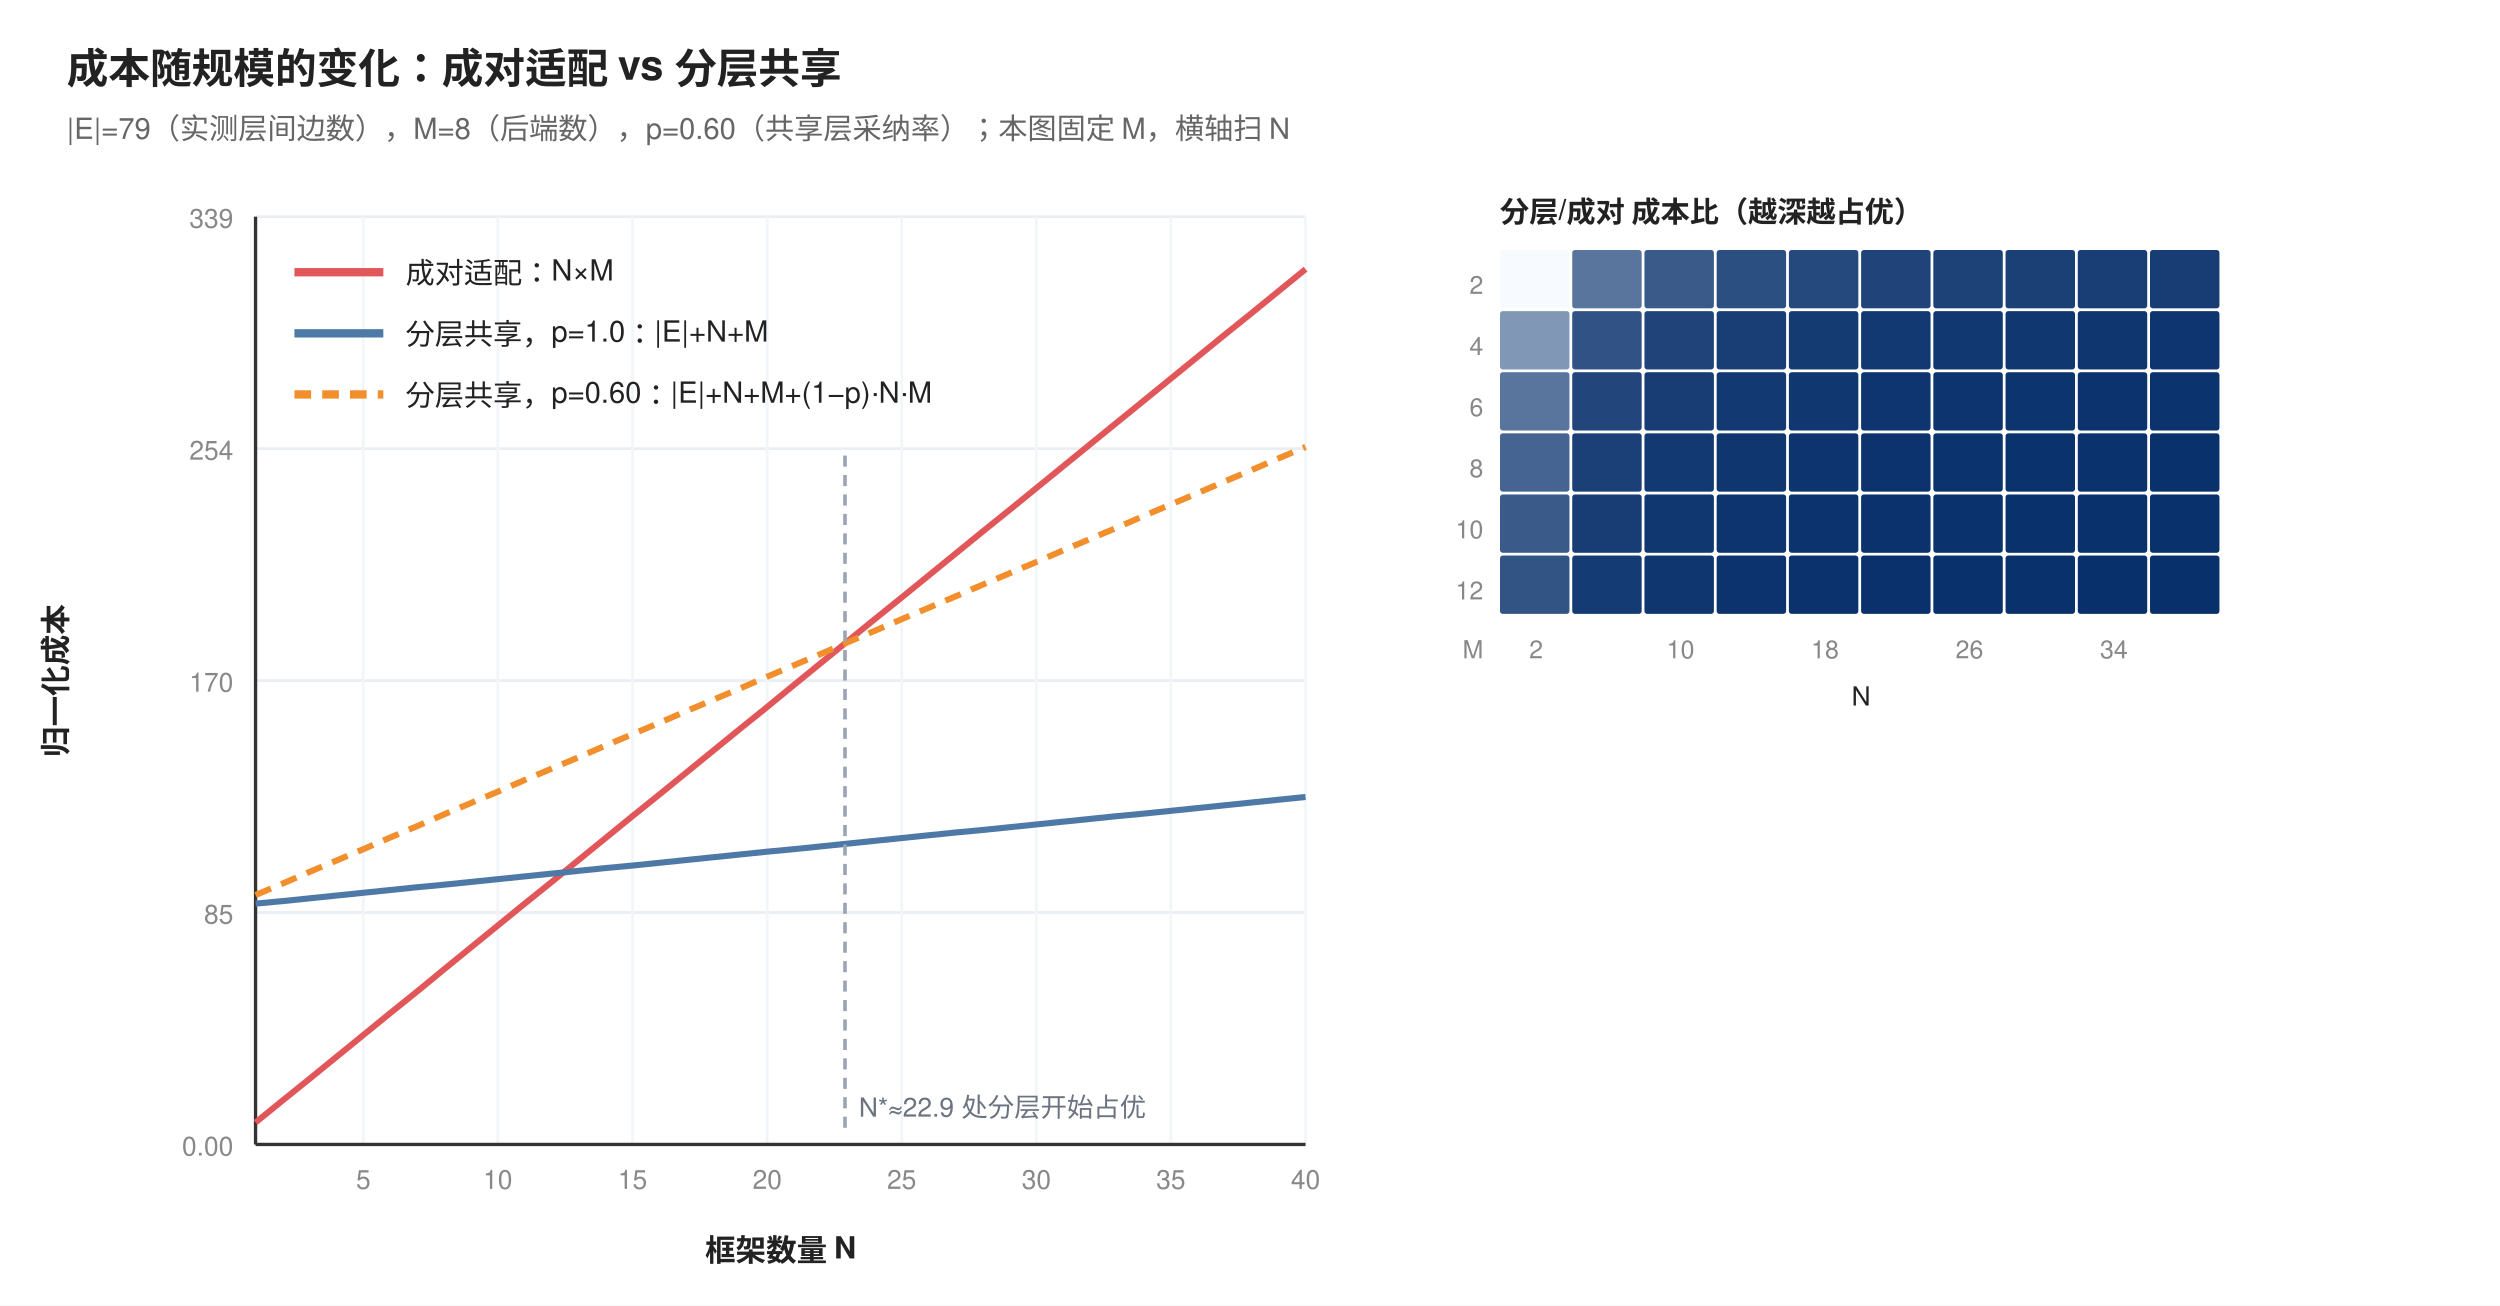
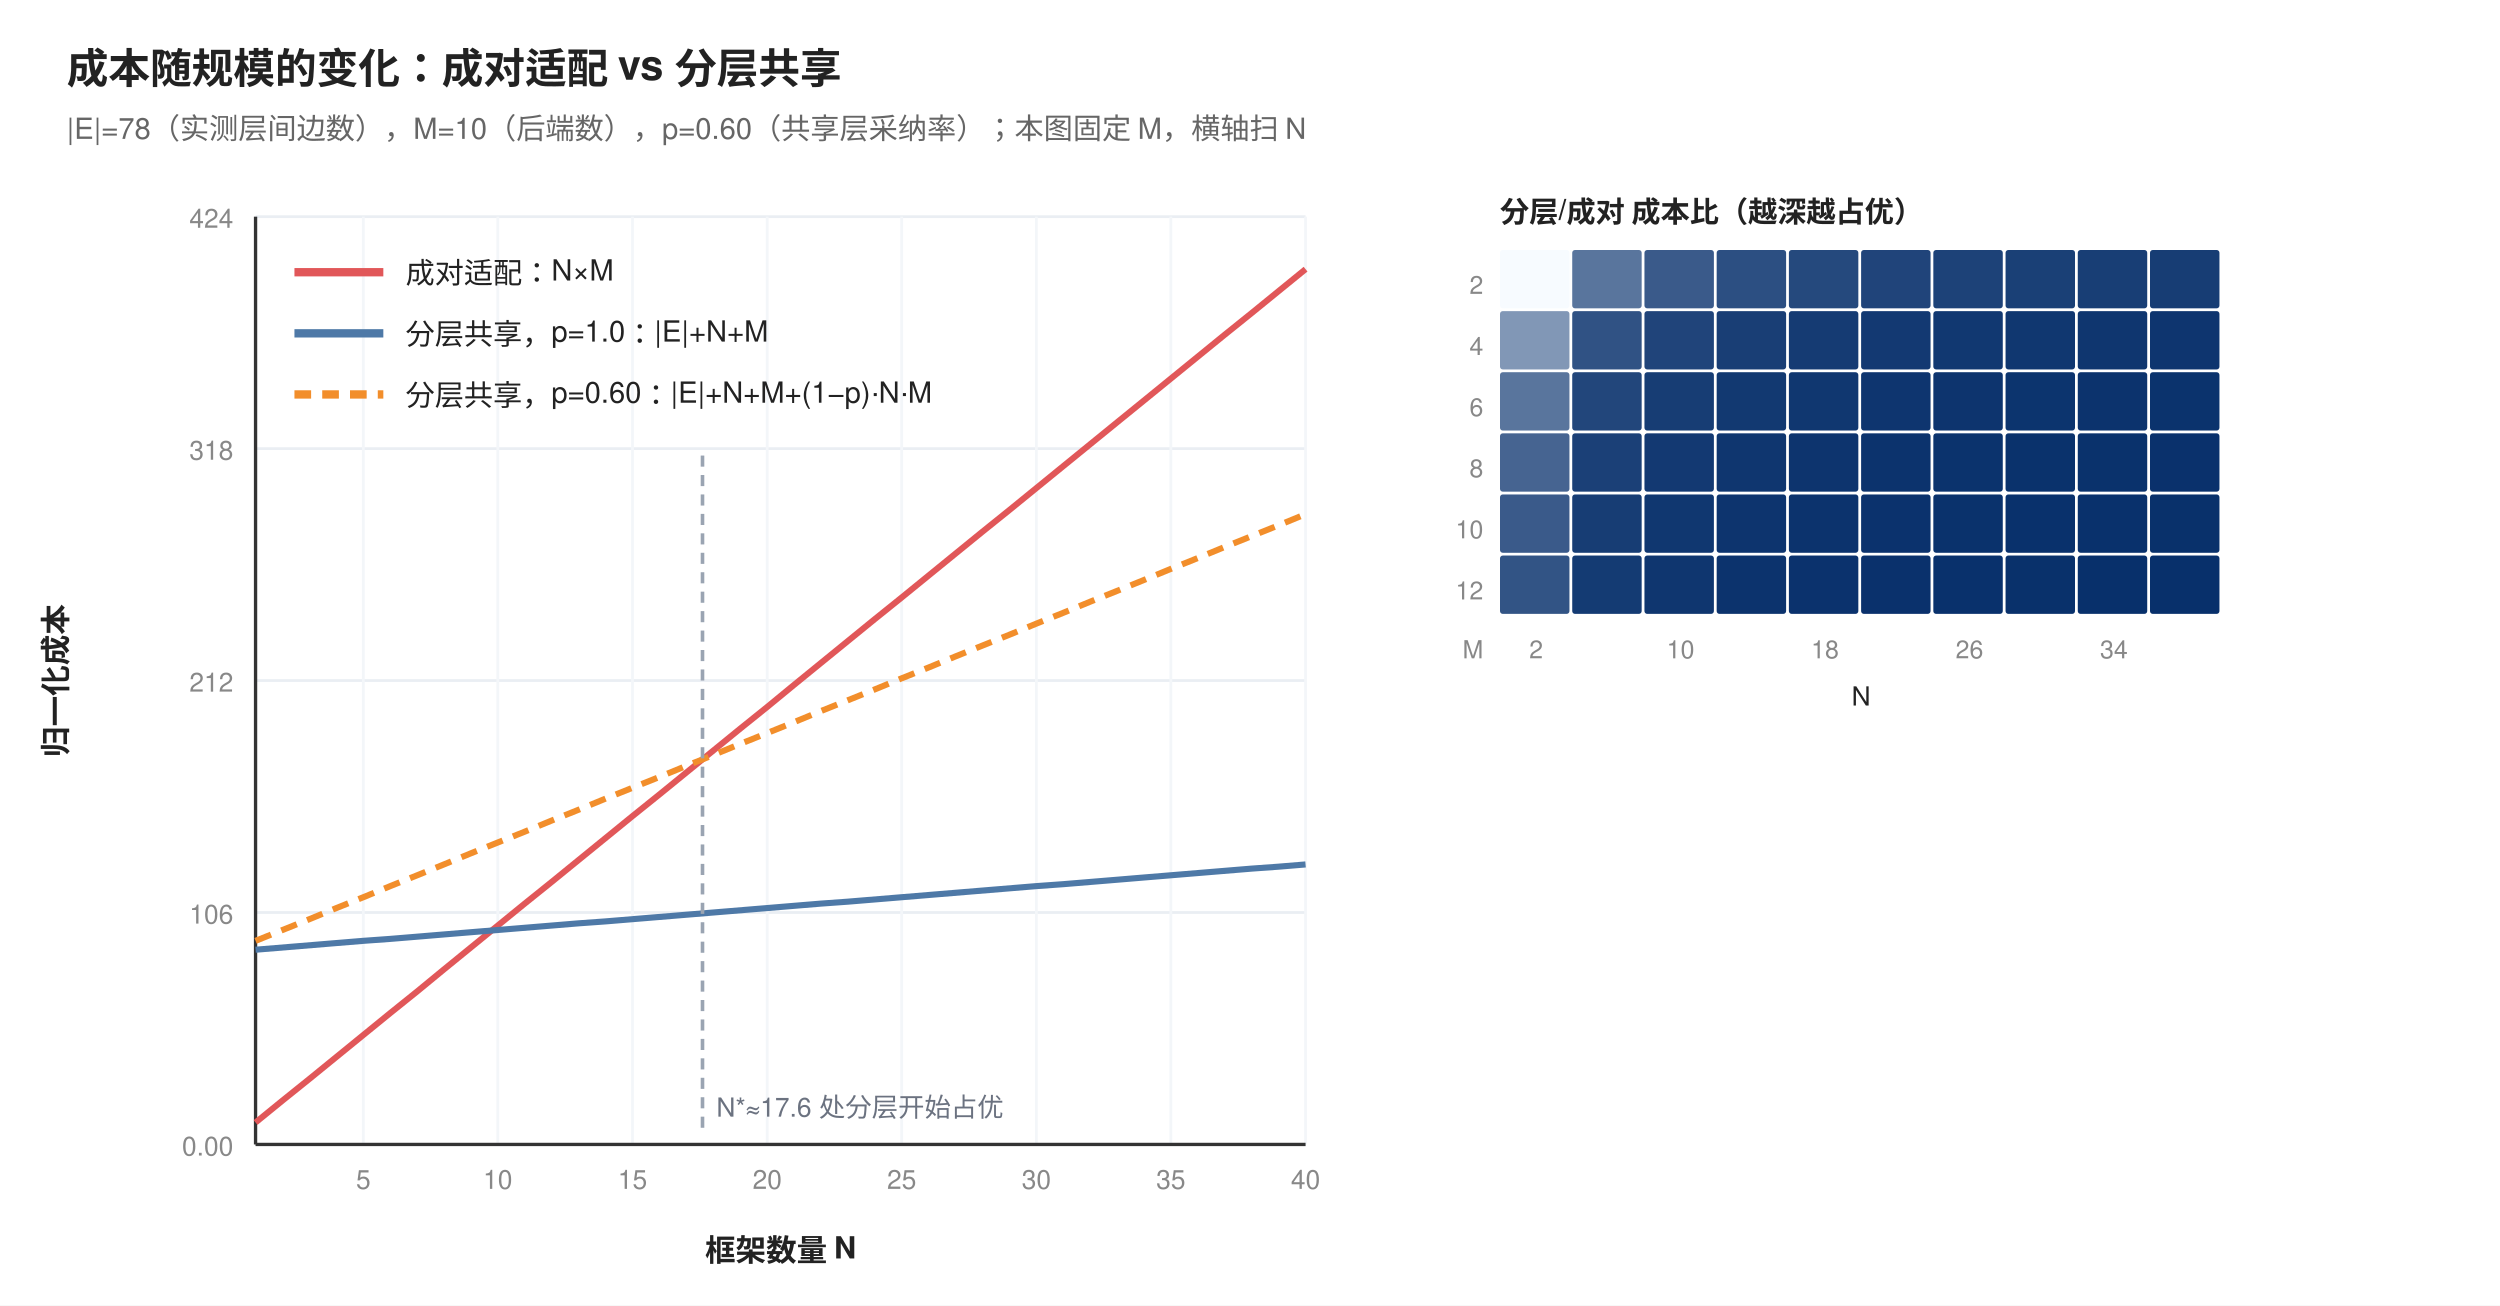
<svg xmlns="http://www.w3.org/2000/svg" width="900" height="470" viewBox="0 0 900 470" font-family="Helvetica,Arial,sans-serif">
  <rect width="900" height="470" fill="#ffffff" />
  <text x="24.0" y="30.0" font-size="15" text-anchor="start" fill="#222" font-weight="bold" opacity="1.0">成本随规模的变化：成对适配 vs 分层共享</text>
-   <text x="24.0" y="50.0" font-size="10.5" text-anchor="start" fill="#666" font-weight="normal" opacity="1.0">|E|=79（实测层间边数），M=8（后端数），p=0.60（共享层采纳率）；本图固定 M，横轴扫 N</text>
+   <text x="24.0" y="50.0" font-size="10.5" text-anchor="start" fill="#666" font-weight="normal" opacity="1.0">|E|=78（实测层间边数），M=10（后端数），p=0.60（共享层采纳率）；本图固定 M，横轴扫 N</text>
  <line x1="92.0" y1="78.0" x2="470.0" y2="78.0" stroke="#eaeef3" stroke-width="1" opacity="1.0" />
-   <text x="84.0" y="82.0" font-size="9.5" text-anchor="end" fill="#888" font-weight="normal" opacity="1.0">339</text>
+   <text x="84.0" y="82.0" font-size="9.5" text-anchor="end" fill="#888" font-weight="normal" opacity="1.0">424</text>
  <line x1="92.0" y1="161.5" x2="470.0" y2="161.5" stroke="#eaeef3" stroke-width="1" opacity="1.0" />
-   <text x="84.0" y="165.5" font-size="9.5" text-anchor="end" fill="#888" font-weight="normal" opacity="1.0">254</text>
+   <text x="84.0" y="165.5" font-size="9.5" text-anchor="end" fill="#888" font-weight="normal" opacity="1.0">318</text>
  <line x1="92.0" y1="245.0" x2="470.0" y2="245.0" stroke="#eaeef3" stroke-width="1" opacity="1.0" />
-   <text x="84.0" y="249.0" font-size="9.5" text-anchor="end" fill="#888" font-weight="normal" opacity="1.0">170</text>
+   <text x="84.0" y="249.0" font-size="9.5" text-anchor="end" fill="#888" font-weight="normal" opacity="1.0">212</text>
  <line x1="92.0" y1="328.5" x2="470.0" y2="328.5" stroke="#eaeef3" stroke-width="1" opacity="1.0" />
-   <text x="84.0" y="332.5" font-size="9.5" text-anchor="end" fill="#888" font-weight="normal" opacity="1.0">85</text>
+   <text x="84.0" y="332.5" font-size="9.5" text-anchor="end" fill="#888" font-weight="normal" opacity="1.0">106</text>
  <line x1="92.0" y1="412.0" x2="470.0" y2="412.0" stroke="#eaeef3" stroke-width="1" opacity="1.0" />
  <text x="84.0" y="416.0" font-size="9.5" text-anchor="end" fill="#888" font-weight="normal" opacity="1.0">0.00</text>
  <line x1="130.8" y1="78.0" x2="130.8" y2="412.0" stroke="#f3f6f9" stroke-width="1" opacity="1.0" />
  <text x="130.8" y="428.0" font-size="9.5" text-anchor="middle" fill="#888" font-weight="normal" opacity="1.0">5</text>
  <line x1="179.2" y1="78.0" x2="179.2" y2="412.0" stroke="#f3f6f9" stroke-width="1" opacity="1.0" />
  <text x="179.2" y="428.0" font-size="9.5" text-anchor="middle" fill="#888" font-weight="normal" opacity="1.0">10</text>
  <line x1="227.7" y1="78.0" x2="227.7" y2="412.0" stroke="#f3f6f9" stroke-width="1" opacity="1.0" />
  <text x="227.7" y="428.0" font-size="9.5" text-anchor="middle" fill="#888" font-weight="normal" opacity="1.0">15</text>
  <line x1="276.2" y1="78.0" x2="276.2" y2="412.0" stroke="#f3f6f9" stroke-width="1" opacity="1.0" />
  <text x="276.2" y="428.0" font-size="9.5" text-anchor="middle" fill="#888" font-weight="normal" opacity="1.0">20</text>
  <line x1="324.6" y1="78.0" x2="324.6" y2="412.0" stroke="#f3f6f9" stroke-width="1" opacity="1.0" />
  <text x="324.6" y="428.0" font-size="9.5" text-anchor="middle" fill="#888" font-weight="normal" opacity="1.0">25</text>
  <line x1="373.1" y1="78.0" x2="373.1" y2="412.0" stroke="#f3f6f9" stroke-width="1" opacity="1.0" />
  <text x="373.1" y="428.0" font-size="9.5" text-anchor="middle" fill="#888" font-weight="normal" opacity="1.0">30</text>
  <line x1="421.5" y1="78.0" x2="421.5" y2="412.0" stroke="#f3f6f9" stroke-width="1" opacity="1.0" />
  <text x="421.5" y="428.0" font-size="9.5" text-anchor="middle" fill="#888" font-weight="normal" opacity="1.0">35</text>
  <line x1="470.0" y1="78.0" x2="470.0" y2="412.0" stroke="#f3f6f9" stroke-width="1" opacity="1.0" />
  <text x="470.0" y="428.0" font-size="9.5" text-anchor="middle" fill="#888" font-weight="normal" opacity="1.0">40</text>
  <line x1="92.0" y1="412.0" x2="470.0" y2="412.0" stroke="#333" stroke-width="1.2" opacity="1.0" />
  <line x1="92.0" y1="78.0" x2="92.0" y2="412.0" stroke="#333" stroke-width="1.2" opacity="1.0" />
  <text x="281.0" y="454.0" font-size="11" text-anchor="middle" fill="#222" font-weight="bold" opacity="1.0">框架数量 N</text>
  <text x="24.0" y="245.0" font-size="11" text-anchor="middle" fill="#222" font-weight="bold" opacity="1.0" transform="rotate(-90 24.0 245.0)">归一化成本</text>
  <path d="M 92.0 404.1 L 101.7 396.2 L 111.4 388.4 L 121.1 380.5 L 130.8 372.6 L 140.5 364.7 L 150.2 356.9 L 159.8 349.0 L 169.5 341.1 L 179.2 333.2 L 188.9 325.3 L 198.6 317.5 L 208.3 309.6 L 218.0 301.7 L 227.7 293.8 L 237.4 286.0 L 247.1 278.1 L 256.8 270.2 L 266.5 262.3 L 276.2 254.5 L 285.8 246.6 L 295.5 238.7 L 305.2 230.8 L 314.9 222.9 L 324.6 215.1 L 334.3 207.2 L 344.0 199.3 L 353.7 191.4 L 363.4 183.6 L 373.1 175.7 L 382.8 167.8 L 392.5 159.9 L 402.2 152.0 L 411.8 144.2 L 421.5 136.3 L 431.2 128.4 L 440.9 120.5 L 450.6 112.7 L 460.3 104.8 L 470.0 96.9" fill="none" stroke="#E15759" stroke-width="2.2" />
-   <path d="M 92.0 322.2 L 101.7 318.1 L 111.4 313.9 L 121.1 309.8 L 130.8 305.7 L 140.5 301.5 L 150.2 297.4 L 159.8 293.2 L 169.5 289.1 L 179.2 285.0 L 188.9 280.8 L 198.6 276.7 L 208.3 272.6 L 218.0 268.4 L 227.7 264.3 L 237.4 260.2 L 247.1 256.0 L 256.8 251.9 L 266.5 247.8 L 276.2 243.6 L 285.8 239.5 L 295.5 235.4 L 305.2 231.2 L 314.9 227.1 L 324.6 222.9 L 334.3 218.8 L 344.0 214.7 L 353.7 210.5 L 363.4 206.4 L 373.1 202.3 L 382.8 198.1 L 392.5 194.0 L 402.2 189.9 L 411.8 185.7 L 421.5 181.6 L 431.2 177.5 L 440.9 173.3 L 450.6 169.2 L 460.3 165.0 L 470.0 160.9" fill="none" stroke="#F28E2B" stroke-width="2.2" stroke-dasharray="6 4" />
-   <path d="M 92.0 325.3 L 101.7 324.4 L 111.4 323.4 L 121.1 322.4 L 130.8 321.4 L 140.5 320.4 L 150.2 319.4 L 159.8 318.5 L 169.5 317.5 L 179.2 316.5 L 188.9 315.5 L 198.6 314.5 L 208.3 313.5 L 218.0 312.5 L 227.7 311.6 L 237.4 310.6 L 247.1 309.6 L 256.8 308.6 L 266.5 307.6 L 276.2 306.6 L 285.8 305.7 L 295.5 304.7 L 305.2 303.7 L 314.9 302.7 L 324.6 301.7 L 334.3 300.7 L 344.0 299.7 L 353.7 298.8 L 363.4 297.8 L 373.1 296.8 L 382.8 295.8 L 392.5 294.8 L 402.2 293.8 L 411.8 292.9 L 421.5 291.9 L 431.2 290.9 L 440.9 289.9 L 450.6 288.9 L 460.3 287.9 L 470.0 286.9" fill="none" stroke="#4E79A7" stroke-width="2.2" />
+   <path d="M 92.0 338.7 L 101.7 334.8 L 111.4 330.9 L 121.1 326.9 L 130.8 323.0 L 140.5 319.0 L 150.2 315.1 L 159.8 311.2 L 169.5 307.2 L 179.2 303.3 L 188.9 299.4 L 198.6 295.4 L 208.3 291.5 L 218.0 287.5 L 227.7 283.6 L 237.4 279.7 L 247.1 275.7 L 256.8 271.8 L 266.5 267.8 L 276.2 263.9 L 285.8 260.0 L 295.5 256.0 L 305.2 252.1 L 314.9 248.2 L 324.6 244.2 L 334.3 240.3 L 344.0 236.3 L 353.7 232.4 L 363.4 228.5 L 373.1 224.5 L 382.8 220.6 L 392.5 216.6 L 402.2 212.7 L 411.8 208.8 L 421.5 204.8 L 431.2 200.9 L 440.9 196.9 L 450.6 193.0 L 460.3 189.1 L 470.0 185.1" fill="none" stroke="#F28E2B" stroke-width="2.2" stroke-dasharray="6 4" />
+   <path d="M 92.0 341.9 L 101.7 341.1 L 111.4 340.3 L 121.1 339.5 L 130.8 338.7 L 140.5 338.0 L 150.2 337.2 L 159.8 336.4 L 169.5 335.6 L 179.2 334.8 L 188.9 334.0 L 198.6 333.2 L 208.3 332.4 L 218.0 331.7 L 227.7 330.9 L 237.4 330.1 L 247.1 329.3 L 256.8 328.5 L 266.5 327.7 L 276.2 326.9 L 285.8 326.1 L 295.5 325.3 L 305.2 324.6 L 314.9 323.8 L 324.6 323.0 L 334.3 322.2 L 344.0 321.4 L 353.7 320.6 L 363.4 319.8 L 373.1 319.0 L 382.8 318.3 L 392.5 317.5 L 402.2 316.7 L 411.8 315.9 L 421.5 315.1 L 431.2 314.3 L 440.9 313.5 L 450.6 312.7 L 460.3 312.0 L 470.0 311.2" fill="none" stroke="#4E79A7" stroke-width="2.2" />
  <line x1="106.0" y1="98.0" x2="138.0" y2="98.0" stroke="#E15759" stroke-width="3" opacity="1.0" />
  <text x="146.0" y="102.0" font-size="10.5" text-anchor="start" fill="#222" font-weight="normal" opacity="1.0">成对适配：N×M</text>
  <line x1="106.0" y1="120.0" x2="138.0" y2="120.0" stroke="#4E79A7" stroke-width="3" opacity="1.0" />
  <text x="146.0" y="124.0" font-size="10.5" text-anchor="start" fill="#222" font-weight="normal" opacity="1.0">分层共享，p=1.0：|E|+N+M</text>
  <line x1="106.0" y1="142.0" x2="138.0" y2="142.0" stroke="#F28E2B" stroke-width="3" opacity="1.0" stroke-dasharray="6 4" />
  <text x="146.0" y="146.0" font-size="10.5" text-anchor="start" fill="#222" font-weight="normal" opacity="1.0">分层共享，p=0.60：|E|+N+M+(1−p)·N·M</text>
-   <line x1="304.2" y1="164.0" x2="304.2" y2="408.0" stroke="#9aa4b2" stroke-width="1.3" opacity="1.0" stroke-dasharray="4 3" />
-   <text x="309.2" y="402.0" font-size="9.5" text-anchor="start" fill="#6b7280" font-weight="normal" opacity="1.0">N*≈22.9 处分层开始占优</text>
+   <line x1="252.9" y1="164.0" x2="252.9" y2="408.0" stroke="#9aa4b2" stroke-width="1.3" opacity="1.0" stroke-dasharray="4 3" />
+   <text x="257.9" y="402.0" font-size="9.5" text-anchor="start" fill="#6b7280" font-weight="normal" opacity="1.0">N*≈17.6 处分层开始占优</text>
  <text x="540.0" y="80.0" font-size="10.5" text-anchor="start" fill="#222" font-weight="bold" opacity="1.0">分层/成对 成本比（越深越占优）</text>
  <text x="534.0" y="105.8" font-size="9" text-anchor="end" fill="#888" font-weight="normal" opacity="1.0">2</text>
  <rect x="540.0" y="90.0" width="25.0" height="21.0" rx="1" fill="#f7fbff" stroke="none" stroke-width="1" opacity="1.0" />
  <rect x="566.0" y="90.0" width="25.0" height="21.0" rx="1" fill="#59759d" stroke="none" stroke-width="1" opacity="1.0" />
  <rect x="592.0" y="90.0" width="25.0" height="21.0" rx="1" fill="#3a5a8a" stroke="none" stroke-width="1" opacity="1.0" />
-   <rect x="618.0" y="90.0" width="25.0" height="21.0" rx="1" fill="#2c4f81" stroke="none" stroke-width="1" opacity="1.0" />
-   <rect x="644.0" y="90.0" width="25.0" height="21.0" rx="1" fill="#25487d" stroke="none" stroke-width="1" opacity="1.0" />
+   <rect x="618.0" y="90.0" width="25.0" height="21.0" rx="1" fill="#2c4f82" stroke="none" stroke-width="1" opacity="1.0" />
+   <rect x="644.0" y="90.0" width="25.0" height="21.0" rx="1" fill="#25497d" stroke="none" stroke-width="1" opacity="1.0" />
  <rect x="670.0" y="90.0" width="25.0" height="21.0" rx="1" fill="#20447a" stroke="none" stroke-width="1" opacity="1.0" />
  <rect x="696.0" y="90.0" width="25.0" height="21.0" rx="1" fill="#1d4278" stroke="none" stroke-width="1" opacity="1.0" />
  <rect x="722.0" y="90.0" width="25.0" height="21.0" rx="1" fill="#1a4076" stroke="none" stroke-width="1" opacity="1.0" />
  <rect x="748.0" y="90.0" width="25.0" height="21.0" rx="1" fill="#183e75" stroke="none" stroke-width="1" opacity="1.0" />
  <rect x="774.0" y="90.0" width="25.0" height="21.0" rx="1" fill="#173d74" stroke="none" stroke-width="1" opacity="1.0" />
  <text x="534.0" y="127.8" font-size="9" text-anchor="end" fill="#888" font-weight="normal" opacity="1.0">4</text>
  <rect x="540.0" y="112.0" width="25.0" height="21.0" rx="1" fill="#8197b6" stroke="none" stroke-width="1" opacity="1.0" />
  <rect x="566.0" y="112.0" width="25.0" height="21.0" rx="1" fill="#305284" stroke="none" stroke-width="1" opacity="1.0" />
  <rect x="592.0" y="112.0" width="25.0" height="21.0" rx="1" fill="#20447a" stroke="none" stroke-width="1" opacity="1.0" />
  <rect x="618.0" y="112.0" width="25.0" height="21.0" rx="1" fill="#193e75" stroke="none" stroke-width="1" opacity="1.0" />
  <rect x="644.0" y="112.0" width="25.0" height="21.0" rx="1" fill="#153b73" stroke="none" stroke-width="1" opacity="1.0" />
  <rect x="670.0" y="112.0" width="25.0" height="21.0" rx="1" fill="#133972" stroke="none" stroke-width="1" opacity="1.0" />
  <rect x="696.0" y="112.0" width="25.0" height="21.0" rx="1" fill="#113871" stroke="none" stroke-width="1" opacity="1.0" />
  <rect x="722.0" y="112.0" width="25.0" height="21.0" rx="1" fill="#103770" stroke="none" stroke-width="1" opacity="1.0" />
  <rect x="748.0" y="112.0" width="25.0" height="21.0" rx="1" fill="#0f366f" stroke="none" stroke-width="1" opacity="1.0" />
  <rect x="774.0" y="112.0" width="25.0" height="21.0" rx="1" fill="#0e356f" stroke="none" stroke-width="1" opacity="1.0" />
  <text x="534.0" y="149.8" font-size="9" text-anchor="end" fill="#888" font-weight="normal" opacity="1.0">6</text>
  <rect x="540.0" y="134.0" width="25.0" height="21.0" rx="1" fill="#59759d" stroke="none" stroke-width="1" opacity="1.0" />
  <rect x="566.0" y="134.0" width="25.0" height="21.0" rx="1" fill="#22467b" stroke="none" stroke-width="1" opacity="1.0" />
  <rect x="592.0" y="134.0" width="25.0" height="21.0" rx="1" fill="#173d74" stroke="none" stroke-width="1" opacity="1.0" />
  <rect x="618.0" y="134.0" width="25.0" height="21.0" rx="1" fill="#123971" stroke="none" stroke-width="1" opacity="1.0" />
  <rect x="644.0" y="134.0" width="25.0" height="21.0" rx="1" fill="#103770" stroke="none" stroke-width="1" opacity="1.0" />
  <rect x="670.0" y="134.0" width="25.0" height="21.0" rx="1" fill="#0e356f" stroke="none" stroke-width="1" opacity="1.0" />
  <rect x="696.0" y="134.0" width="25.0" height="21.0" rx="1" fill="#0d346e" stroke="none" stroke-width="1" opacity="1.0" />
  <rect x="722.0" y="134.0" width="25.0" height="21.0" rx="1" fill="#0c346e" stroke="none" stroke-width="1" opacity="1.0" />
  <rect x="748.0" y="134.0" width="25.0" height="21.0" rx="1" fill="#0c336d" stroke="none" stroke-width="1" opacity="1.0" />
  <rect x="774.0" y="134.0" width="25.0" height="21.0" rx="1" fill="#0b336d" stroke="none" stroke-width="1" opacity="1.0" />
  <text x="534.0" y="171.8" font-size="9" text-anchor="end" fill="#888" font-weight="normal" opacity="1.0">8</text>
  <rect x="540.0" y="156.0" width="25.0" height="21.0" rx="1" fill="#466491" stroke="none" stroke-width="1" opacity="1.0" />
  <rect x="566.0" y="156.0" width="25.0" height="21.0" rx="1" fill="#1b4077" stroke="none" stroke-width="1" opacity="1.0" />
  <rect x="592.0" y="156.0" width="25.0" height="21.0" rx="1" fill="#133972" stroke="none" stroke-width="1" opacity="1.0" />
  <rect x="618.0" y="156.0" width="25.0" height="21.0" rx="1" fill="#0f366f" stroke="none" stroke-width="1" opacity="1.0" />
  <rect x="644.0" y="156.0" width="25.0" height="21.0" rx="1" fill="#0d346e" stroke="none" stroke-width="1" opacity="1.0" />
  <rect x="670.0" y="156.0" width="25.0" height="21.0" rx="1" fill="#0c336d" stroke="none" stroke-width="1" opacity="1.0" />
  <rect x="696.0" y="156.0" width="25.0" height="21.0" rx="1" fill="#0b336d" stroke="none" stroke-width="1" opacity="1.0" />
  <rect x="722.0" y="156.0" width="25.0" height="21.0" rx="1" fill="#0a326c" stroke="none" stroke-width="1" opacity="1.0" />
  <rect x="748.0" y="156.0" width="25.0" height="21.0" rx="1" fill="#0a326c" stroke="none" stroke-width="1" opacity="1.0" />
-   <rect x="774.0" y="156.0" width="25.0" height="21.0" rx="1" fill="#09316c" stroke="none" stroke-width="1" opacity="1.0" />
+   <rect x="774.0" y="156.0" width="25.0" height="21.0" rx="1" fill="#0a316c" stroke="none" stroke-width="1" opacity="1.0" />
  <text x="534.0" y="193.8" font-size="9" text-anchor="end" fill="#888" font-weight="normal" opacity="1.0">10</text>
  <rect x="540.0" y="178.0" width="25.0" height="21.0" rx="1" fill="#3a5a8a" stroke="none" stroke-width="1" opacity="1.0" />
  <rect x="566.0" y="178.0" width="25.0" height="21.0" rx="1" fill="#173d74" stroke="none" stroke-width="1" opacity="1.0" />
  <rect x="592.0" y="178.0" width="25.0" height="21.0" rx="1" fill="#103770" stroke="none" stroke-width="1" opacity="1.0" />
  <rect x="618.0" y="178.0" width="25.0" height="21.0" rx="1" fill="#0d346e" stroke="none" stroke-width="1" opacity="1.0" />
  <rect x="644.0" y="178.0" width="25.0" height="21.0" rx="1" fill="#0c336d" stroke="none" stroke-width="1" opacity="1.0" />
  <rect x="670.0" y="178.0" width="25.0" height="21.0" rx="1" fill="#0b326d" stroke="none" stroke-width="1" opacity="1.0" />
  <rect x="696.0" y="178.0" width="25.0" height="21.0" rx="1" fill="#0a326c" stroke="none" stroke-width="1" opacity="1.0" />
  <rect x="722.0" y="178.0" width="25.0" height="21.0" rx="1" fill="#09316c" stroke="none" stroke-width="1" opacity="1.0" />
  <rect x="748.0" y="178.0" width="25.0" height="21.0" rx="1" fill="#09316c" stroke="none" stroke-width="1" opacity="1.0" />
  <rect x="774.0" y="178.0" width="25.0" height="21.0" rx="1" fill="#09316b" stroke="none" stroke-width="1" opacity="1.0" />
  <text x="534.0" y="215.8" font-size="9" text-anchor="end" fill="#888" font-weight="normal" opacity="1.0">12</text>
  <rect x="540.0" y="200.0" width="25.0" height="21.0" rx="1" fill="#325485" stroke="none" stroke-width="1" opacity="1.0" />
  <rect x="566.0" y="200.0" width="25.0" height="21.0" rx="1" fill="#143b73" stroke="none" stroke-width="1" opacity="1.0" />
  <rect x="592.0" y="200.0" width="25.0" height="21.0" rx="1" fill="#0f366f" stroke="none" stroke-width="1" opacity="1.0" />
  <rect x="618.0" y="200.0" width="25.0" height="21.0" rx="1" fill="#0c336d" stroke="none" stroke-width="1" opacity="1.0" />
  <rect x="644.0" y="200.0" width="25.0" height="21.0" rx="1" fill="#0b326d" stroke="none" stroke-width="1" opacity="1.0" />
  <rect x="670.0" y="200.0" width="25.0" height="21.0" rx="1" fill="#0a316c" stroke="none" stroke-width="1" opacity="1.0" />
  <rect x="696.0" y="200.0" width="25.0" height="21.0" rx="1" fill="#09316c" stroke="none" stroke-width="1" opacity="1.0" />
  <rect x="722.0" y="200.0" width="25.0" height="21.0" rx="1" fill="#09316b" stroke="none" stroke-width="1" opacity="1.0" />
  <rect x="748.0" y="200.0" width="25.0" height="21.0" rx="1" fill="#08306b" stroke="none" stroke-width="1" opacity="1.0" />
  <rect x="774.0" y="200.0" width="25.0" height="21.0" rx="1" fill="#08306b" stroke="none" stroke-width="1" opacity="1.0" />
  <text x="553.0" y="237.0" font-size="9" text-anchor="middle" fill="#888" font-weight="normal" opacity="1.0">2</text>
  <text x="605.0" y="237.0" font-size="9" text-anchor="middle" fill="#888" font-weight="normal" opacity="1.0">10</text>
  <text x="657.0" y="237.0" font-size="9" text-anchor="middle" fill="#888" font-weight="normal" opacity="1.0">18</text>
  <text x="709.0" y="237.0" font-size="9" text-anchor="middle" fill="#888" font-weight="normal" opacity="1.0">26</text>
  <text x="761.0" y="237.0" font-size="9" text-anchor="middle" fill="#888" font-weight="normal" opacity="1.0">34</text>
  <text x="670.0" y="254.0" font-size="9.5" text-anchor="middle" fill="#222" font-weight="normal" opacity="1.0">N</text>
  <text x="534.0" y="237.0" font-size="9" text-anchor="end" fill="#888" font-weight="normal" opacity="1.0">M</text>
</svg>
